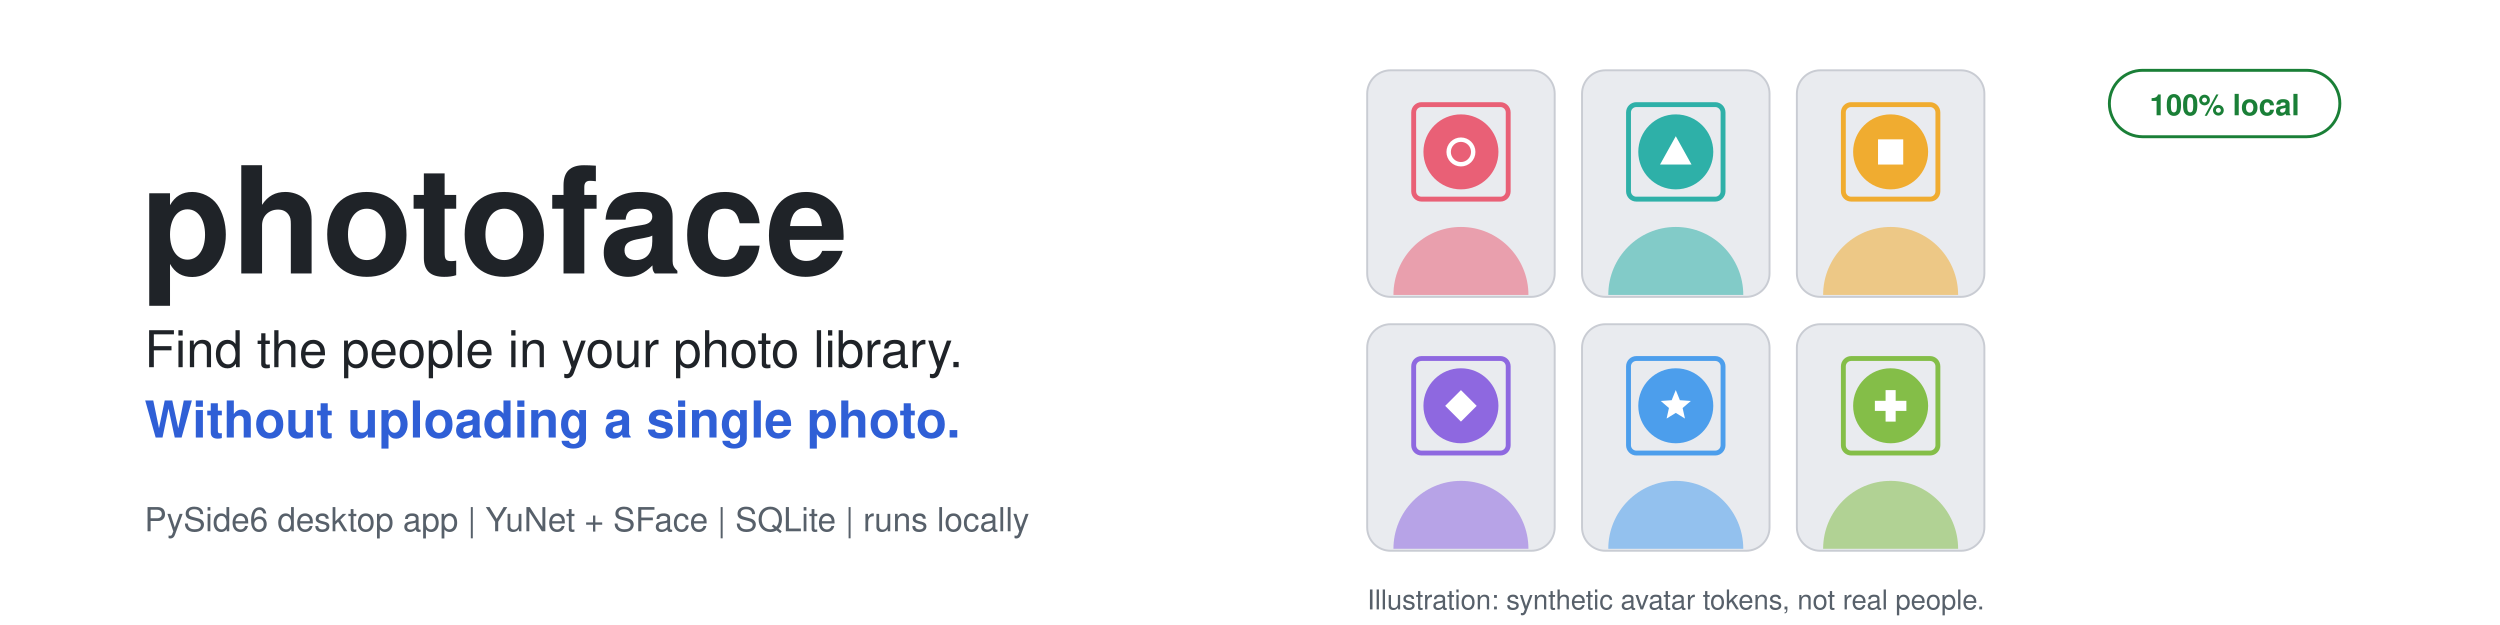
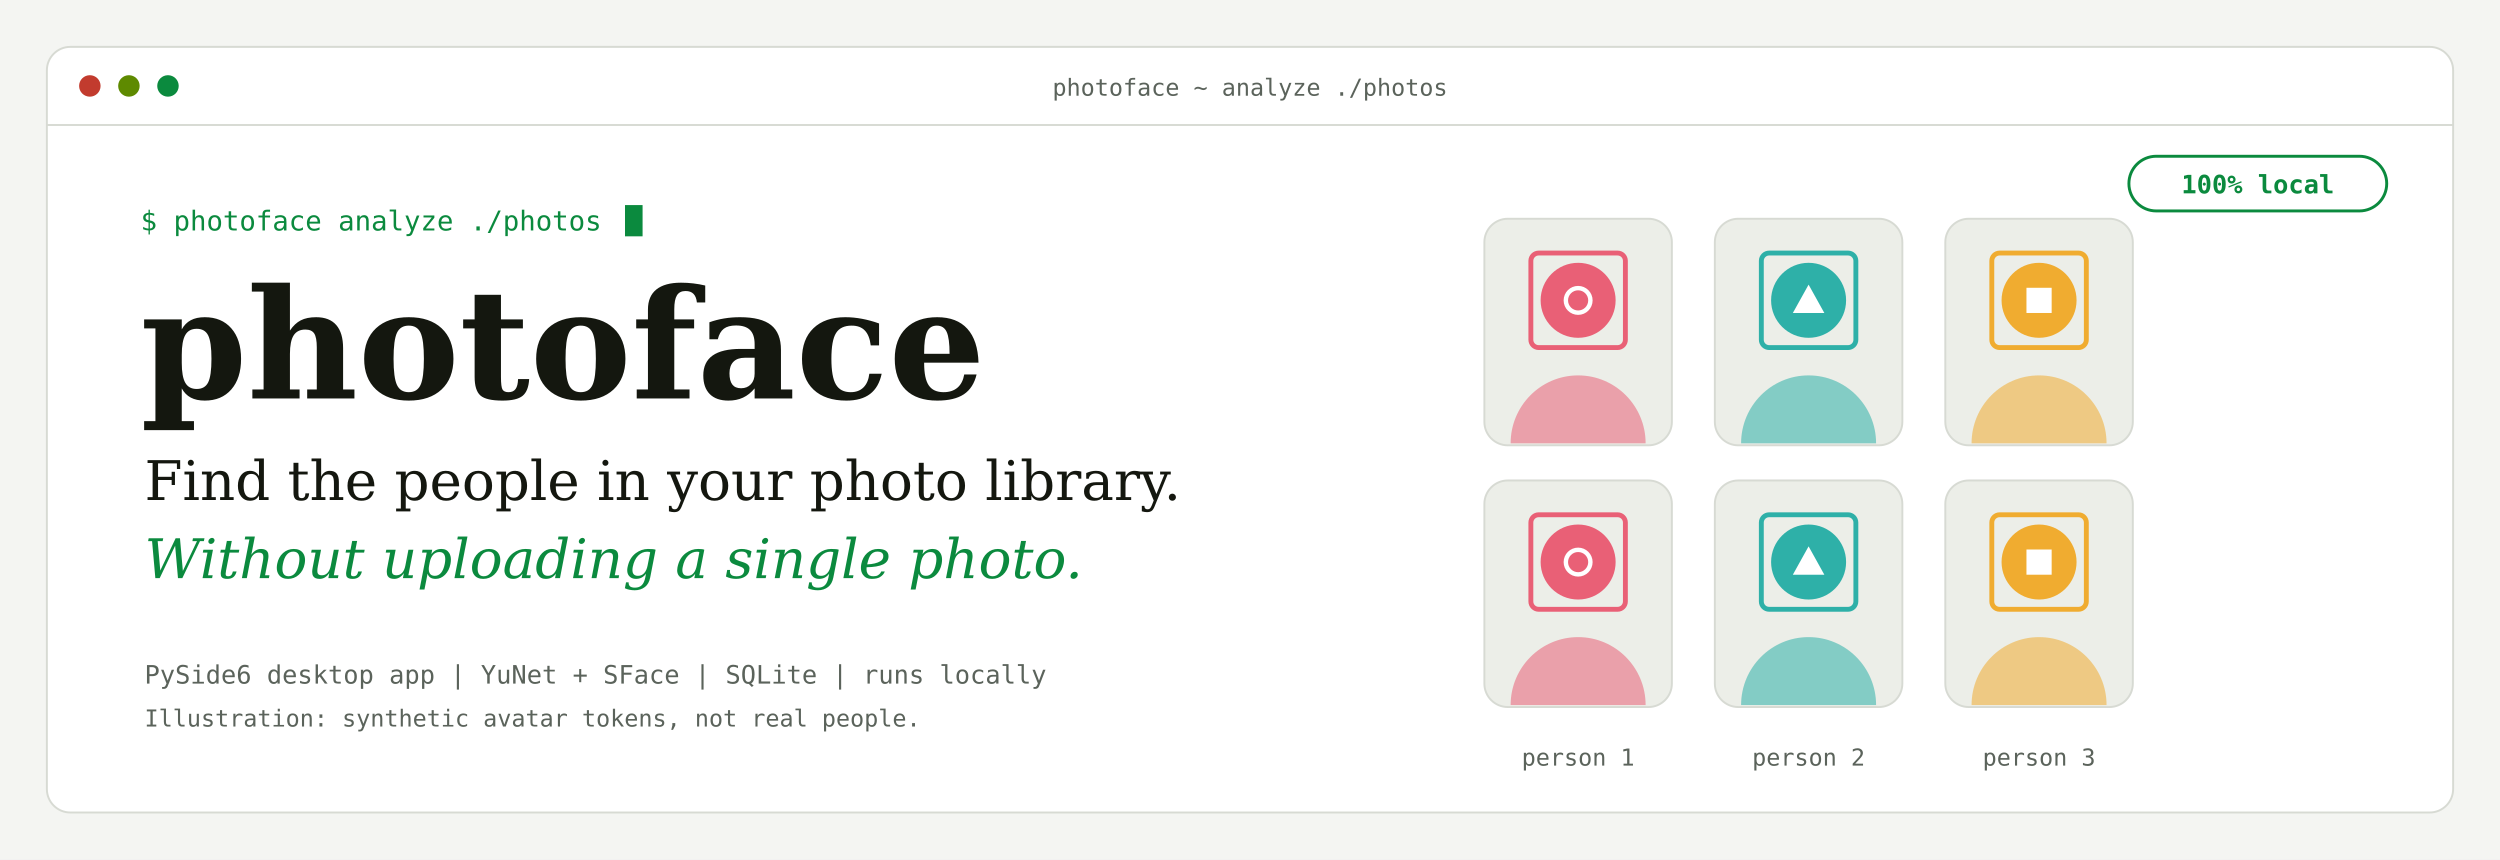
- <svg xmlns="http://www.w3.org/2000/svg" width="1280" height="320" viewBox="0 0 1280 320" role="img" aria-labelledby="t d">
-   <rect width="1280" height="320" fill="#ffffff" />
-   <text x="72" y="140" font-family="-apple-system, 'Segoe UI', Helvetica, Arial, sans-serif" font-size="76" font-weight="700" fill="#1f2328">photoface</text>
-   <text x="74" y="188" font-family="-apple-system, 'Segoe UI', Helvetica, Arial, sans-serif" font-size="26" fill="#1f2328">Find the people in your photo library.</text>
-   <text x="74" y="224" font-family="-apple-system, 'Segoe UI', Helvetica, Arial, sans-serif" font-size="26" fill="#2f5fd6" font-weight="600">Without uploading a single photo.</text>
-   <text x="74" y="272" font-family="-apple-system, 'Segoe UI', Helvetica, Arial, sans-serif" font-size="17" fill="#57606a">PySide6 desktop app  |  YuNet + SFace  |  SQLite  |  runs locally</text>
-   <rect x="700" y="36" width="96" height="116" rx="12" fill="#e9ebef" stroke="#c9ccd3" />
-   <path d="M713.44 151 A34.56 34.8 0 0 1 782.56 151 Z" fill="#e96076" opacity=".55" />
-   <circle cx="748.0" cy="77.76" r="19.2" fill="#e96076" />
-   <rect x="723.8" y="53.56" width="48.4" height="48.4" rx="4" fill="none" stroke="#e96076" stroke-width="2.5" />
-   <circle cx="748.0" cy="77.8" r="6.29" fill="none" stroke="#fff" stroke-width="2.258" />
-   <rect x="810" y="36" width="96" height="116" rx="12" fill="#e9ebef" stroke="#c9ccd3" />
-   <path d="M823.44 151 A34.56 34.8 0 0 1 892.56 151 Z" fill="#2eb0a8" opacity=".55" />
-   <circle cx="858.0" cy="77.76" r="19.2" fill="#2eb0a8" />
-   <rect x="833.8" y="53.56" width="48.4" height="48.4" rx="4" fill="none" stroke="#2eb0a8" stroke-width="2.5" />
-   <polygon fill="#ffffff" points="858.0,69.736 866.064,84.251 849.936,84.251" />
-   <rect x="920" y="36" width="96" height="116" rx="12" fill="#e9ebef" stroke="#c9ccd3" />
-   <path d="M933.44 151 A34.56 34.8 0 0 1 1002.56 151 Z" fill="#f0ac30" opacity=".55" />
-   <circle cx="968.0" cy="77.76" r="19.2" fill="#f0ac30" />
-   <rect x="943.8" y="53.56" width="48.4" height="48.4" rx="4" fill="none" stroke="#f0ac30" stroke-width="2.5" />
-   <rect fill="#ffffff" x="961.549" y="71.349" width="12.902" height="12.902" />
-   <rect x="700" y="166" width="96" height="116" rx="12" fill="#e9ebef" stroke="#c9ccd3" />
-   <path d="M713.44 281 A34.56 34.8 0 0 1 782.56 281 Z" fill="#8e68e0" opacity=".55" />
-   <circle cx="748.0" cy="207.76" r="19.2" fill="#8e68e0" />
-   <rect x="723.8" y="183.56" width="48.4" height="48.4" rx="4" fill="none" stroke="#8e68e0" stroke-width="2.5" />
-   <polygon fill="#ffffff" points="748.0,199.736 756.064,207.8 748.0,215.864 739.936,207.8" />
-   <rect x="810" y="166" width="96" height="116" rx="12" fill="#e9ebef" stroke="#c9ccd3" />
-   <path d="M823.44 281 A34.56 34.8 0 0 1 892.56 281 Z" fill="#4c9eec" opacity=".55" />
-   <circle cx="858.0" cy="207.76" r="19.2" fill="#4c9eec" />
-   <rect x="833.8" y="183.56" width="48.4" height="48.4" rx="4" fill="none" stroke="#4c9eec" stroke-width="2.5" />
-   <polygon fill="#ffffff" points="858.0,199.7 860.1,204.9 865.7,205.3 861.5,208.9 862.7,214.3 858.0,211.4 853.3,214.3 854.5,208.9 850.3,205.3 855.9,204.9" />
-   <rect x="920" y="166" width="96" height="116" rx="12" fill="#e9ebef" stroke="#c9ccd3" />
-   <path d="M933.44 281 A34.56 34.8 0 0 1 1002.56 281 Z" fill="#84be48" opacity=".55" />
-   <circle cx="968.0" cy="207.76" r="19.2" fill="#84be48" />
-   <rect x="943.8" y="183.56" width="48.4" height="48.4" rx="4" fill="none" stroke="#84be48" stroke-width="2.5" />
-   <rect fill="#ffffff" x="959.936" y="205.22" width="16.128" height="5.161" />
-   <rect fill="#ffffff" x="965.42" y="199.736" width="5.161" height="16.128" />
-   <text x="700" y="312" font-family="-apple-system, 'Segoe UI', Helvetica, Arial, sans-serif" font-size="14" fill="#57606a">Illustration: synthetic avatar tokens, not real people.</text>
-   <rect x="1080" y="36" width="118" height="34" rx="17" fill="none" stroke="#1a7f37" stroke-width="1.5" />
-   <text x="1139" y="59" text-anchor="middle" font-family="-apple-system, 'Segoe UI', Helvetica, Arial, sans-serif" font-size="15" font-weight="600" fill="#1a7f37">100% local</text>
+ <svg xmlns="http://www.w3.org/2000/svg" width="1280" height="440" viewBox="0 0 1280 440" role="img" aria-labelledby="t d">
+   <rect width="1280" height="440" fill="#F4F5F2" />
+   <style>.t0{animation:m0 9s ease-in-out infinite}@keyframes m0{0%,58%{transform:translate(0,0)}66%,78%{transform:translate(236px,134px)}90%,100%{transform:translate(0,0)}}.t1{animation:m1 9s ease-in-out infinite}@keyframes m1{0%,58%{transform:translate(0,0)}66%,78%{transform:translate(0px,-134px)}90%,100%{transform:translate(0,0)}}.t2{animation:m2 9s ease-in-out infinite}@keyframes m2{0%,58%{transform:translate(0,0)}66%,78%{transform:translate(0px,134px)}90%,100%{transform:translate(0,0)}}.t3{animation:m3 9s ease-in-out infinite}@keyframes m3{0%,58%{transform:translate(0,0)}66%,78%{transform:translate(118px,-134px)}90%,100%{transform:translate(0,0)}}.t4{animation:m4 9s ease-in-out infinite}@keyframes m4{0%,58%{transform:translate(0,0)}66%,78%{transform:translate(-236px,134px)}90%,100%{transform:translate(0,0)}}.t5{animation:m5 9s ease-in-out infinite}@keyframes m5{0%,58%{transform:translate(0,0)}66%,78%{transform:translate(-118px,-134px)}90%,100%{transform:translate(0,0)}}.cur{animation:bl 1.2s steps(1) infinite}@keyframes bl{50%{opacity:0}}@media (prefers-reduced-motion:reduce){*{animation:none!important}}</style>
+   <rect x="24" y="24" width="1232" height="392" rx="12" fill="#FFFFFF" stroke="#D7DAD3" />
+   <path d="M24 64H1256" stroke="#D7DAD3" />
+   <circle cx="46" cy="44" r="5.5" fill="#C23B2E" />
+   <circle cx="66" cy="44" r="5.5" fill="#5E8A00" />
+   <circle cx="86" cy="44" r="5.5" fill="#0B8A3E" />
+   <text x="640.0" y="49" text-anchor="middle" font-family="'DejaVu Sans Mono', Menlo, Consolas, monospace" font-size="12" fill="#5B635B">photoface ~ analyze ./photos</text>
+   <text x="72" y="118" font-family="'DejaVu Sans Mono', Menlo, Consolas, monospace" font-size="14" fill="#0B8A3E">$ photoface analyze ./photos</text>
+   <rect class="cur" x="320" y="105" width="9" height="16" fill="#0B8A3E" />
+   <text x="72" y="204" font-family="Georgia, 'DejaVu Serif', serif" font-size="78" font-weight="700" fill="#14170F">photoface</text>
+   <text x="74" y="256" font-family="Georgia, 'DejaVu Serif', serif" font-size="28" fill="#14170F">Find the people in your photo library.</text>
+   <text x="74" y="296" font-family="Georgia, 'DejaVu Serif', serif" font-size="28" font-style="italic" fill="#0B8A3E">Without uploading a single photo.</text>
+   <text x="74" y="350" font-family="'DejaVu Sans Mono', Menlo, Consolas, monospace" font-size="13" fill="#5B635B">PySide6 desktop app | YuNet + SFace | SQLite | runs locally</text>
+   <text x="74" y="372" font-family="'DejaVu Sans Mono', Menlo, Consolas, monospace" font-size="12" fill="#5B635B">Illustration: synthetic avatar tokens, not real people.</text>
+   <g class="t0">
+     <rect x="760" y="112" width="96" height="116" rx="12" fill="#ECEEE8" stroke="#D7DAD3" />
+     <path d="M773.44 227 A34.56 34.8 0 0 1 842.56 227 Z" fill="#e96076" opacity=".55" />
+     <circle cx="808.0" cy="153.76" r="19.2" fill="#e96076" />
+     <rect x="783.8" y="129.56" width="48.4" height="48.4" rx="4" fill="none" stroke="#e96076" stroke-width="2.5" />
+     <circle cx="808.0" cy="153.8" r="6.29" fill="none" stroke="#fff" stroke-width="2.258" />
+   </g>
+   <g class="t1">
+     <rect x="760" y="246" width="96" height="116" rx="12" fill="#ECEEE8" stroke="#D7DAD3" />
+     <path d="M773.44 361 A34.56 34.8 0 0 1 842.56 361 Z" fill="#e96076" opacity=".55" />
+     <circle cx="808.0" cy="287.76" r="19.2" fill="#e96076" />
+     <rect x="783.8" y="263.56" width="48.4" height="48.4" rx="4" fill="none" stroke="#e96076" stroke-width="2.5" />
+     <circle cx="808.0" cy="287.8" r="6.29" fill="none" stroke="#fff" stroke-width="2.258" />
+   </g>
+   <g class="t2">
+     <rect x="878" y="112" width="96" height="116" rx="12" fill="#ECEEE8" stroke="#D7DAD3" />
+     <path d="M891.44 227 A34.56 34.8 0 0 1 960.56 227 Z" fill="#2eb0a8" opacity=".55" />
+     <circle cx="926.0" cy="153.76" r="19.2" fill="#2eb0a8" />
+     <rect x="901.8" y="129.56" width="48.4" height="48.4" rx="4" fill="none" stroke="#2eb0a8" stroke-width="2.5" />
+     <polygon fill="#ffffff" points="926.0,145.736 934.064,160.251 917.936,160.251" />
+   </g>
+   <g class="t3">
+     <rect x="878" y="246" width="96" height="116" rx="12" fill="#ECEEE8" stroke="#D7DAD3" />
+     <path d="M891.44 361 A34.56 34.8 0 0 1 960.56 361 Z" fill="#2eb0a8" opacity=".55" />
+     <circle cx="926.0" cy="287.76" r="19.2" fill="#2eb0a8" />
+     <rect x="901.8" y="263.56" width="48.4" height="48.4" rx="4" fill="none" stroke="#2eb0a8" stroke-width="2.5" />
+     <polygon fill="#ffffff" points="926.0,279.736 934.064,294.251 917.936,294.251" />
+   </g>
+   <g class="t4">
+     <rect x="996" y="112" width="96" height="116" rx="12" fill="#ECEEE8" stroke="#D7DAD3" />
+     <path d="M1009.44 227 A34.56 34.8 0 0 1 1078.56 227 Z" fill="#f0ac30" opacity=".55" />
+     <circle cx="1044.0" cy="153.76" r="19.2" fill="#f0ac30" />
+     <rect x="1019.8" y="129.56" width="48.4" height="48.4" rx="4" fill="none" stroke="#f0ac30" stroke-width="2.5" />
+     <rect fill="#ffffff" x="1037.549" y="147.349" width="12.902" height="12.902" />
+   </g>
+   <g class="t5">
+     <rect x="996" y="246" width="96" height="116" rx="12" fill="#ECEEE8" stroke="#D7DAD3" />
+     <path d="M1009.44 361 A34.56 34.8 0 0 1 1078.56 361 Z" fill="#f0ac30" opacity=".55" />
+     <circle cx="1044.0" cy="287.76" r="19.2" fill="#f0ac30" />
+     <rect x="1019.8" y="263.56" width="48.4" height="48.4" rx="4" fill="none" stroke="#f0ac30" stroke-width="2.5" />
+     <rect fill="#ffffff" x="1037.549" y="281.349" width="12.902" height="12.902" />
+   </g>
+   <text x="808.0" y="392" text-anchor="middle" font-family="'DejaVu Sans Mono', Menlo, Consolas, monospace" font-size="12" fill="#5B635B">person 1</text>
+   <text x="926.0" y="392" text-anchor="middle" font-family="'DejaVu Sans Mono', Menlo, Consolas, monospace" font-size="12" fill="#5B635B">person 2</text>
+   <text x="1044.0" y="392" text-anchor="middle" font-family="'DejaVu Sans Mono', Menlo, Consolas, monospace" font-size="12" fill="#5B635B">person 3</text>
+   <rect x="1090" y="80" width="132" height="28" rx="14" fill="none" stroke="#0B8A3E" stroke-width="1.5" />
+   <text x="1156" y="99" text-anchor="middle" font-family="'DejaVu Sans Mono', Menlo, Consolas, monospace" font-size="13" font-weight="700" fill="#0B8A3E">100% local</text>
</svg>
